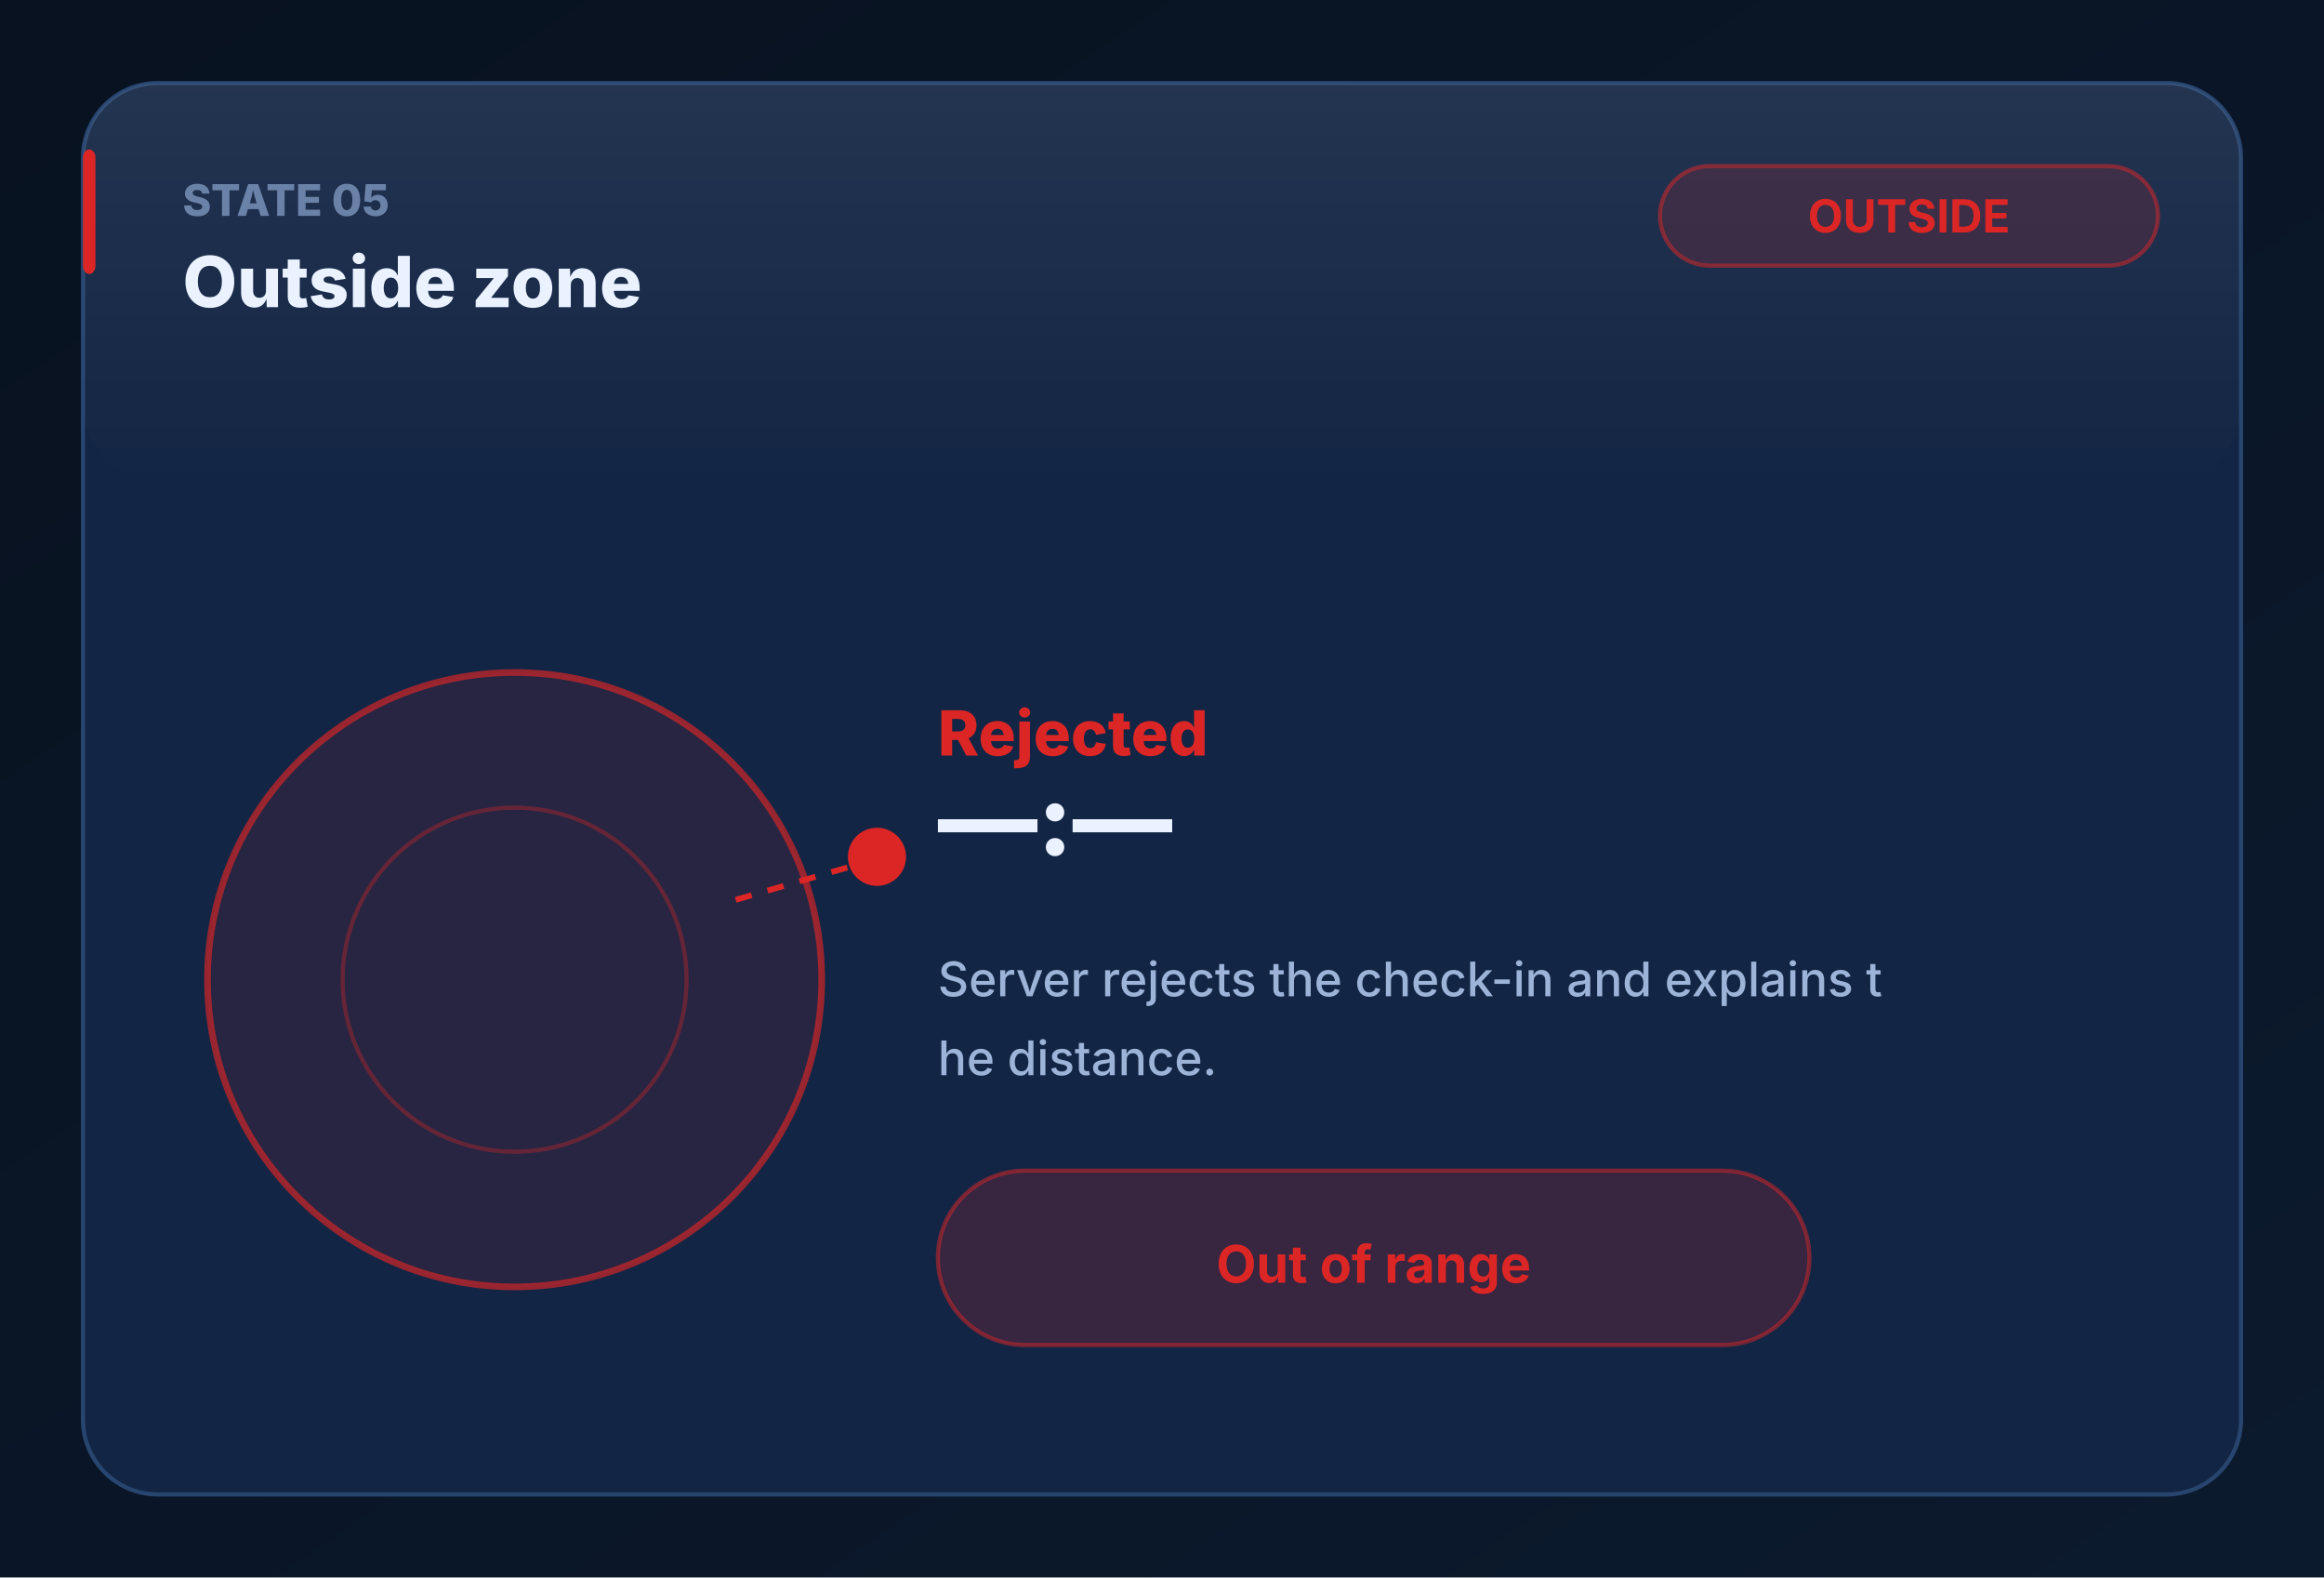
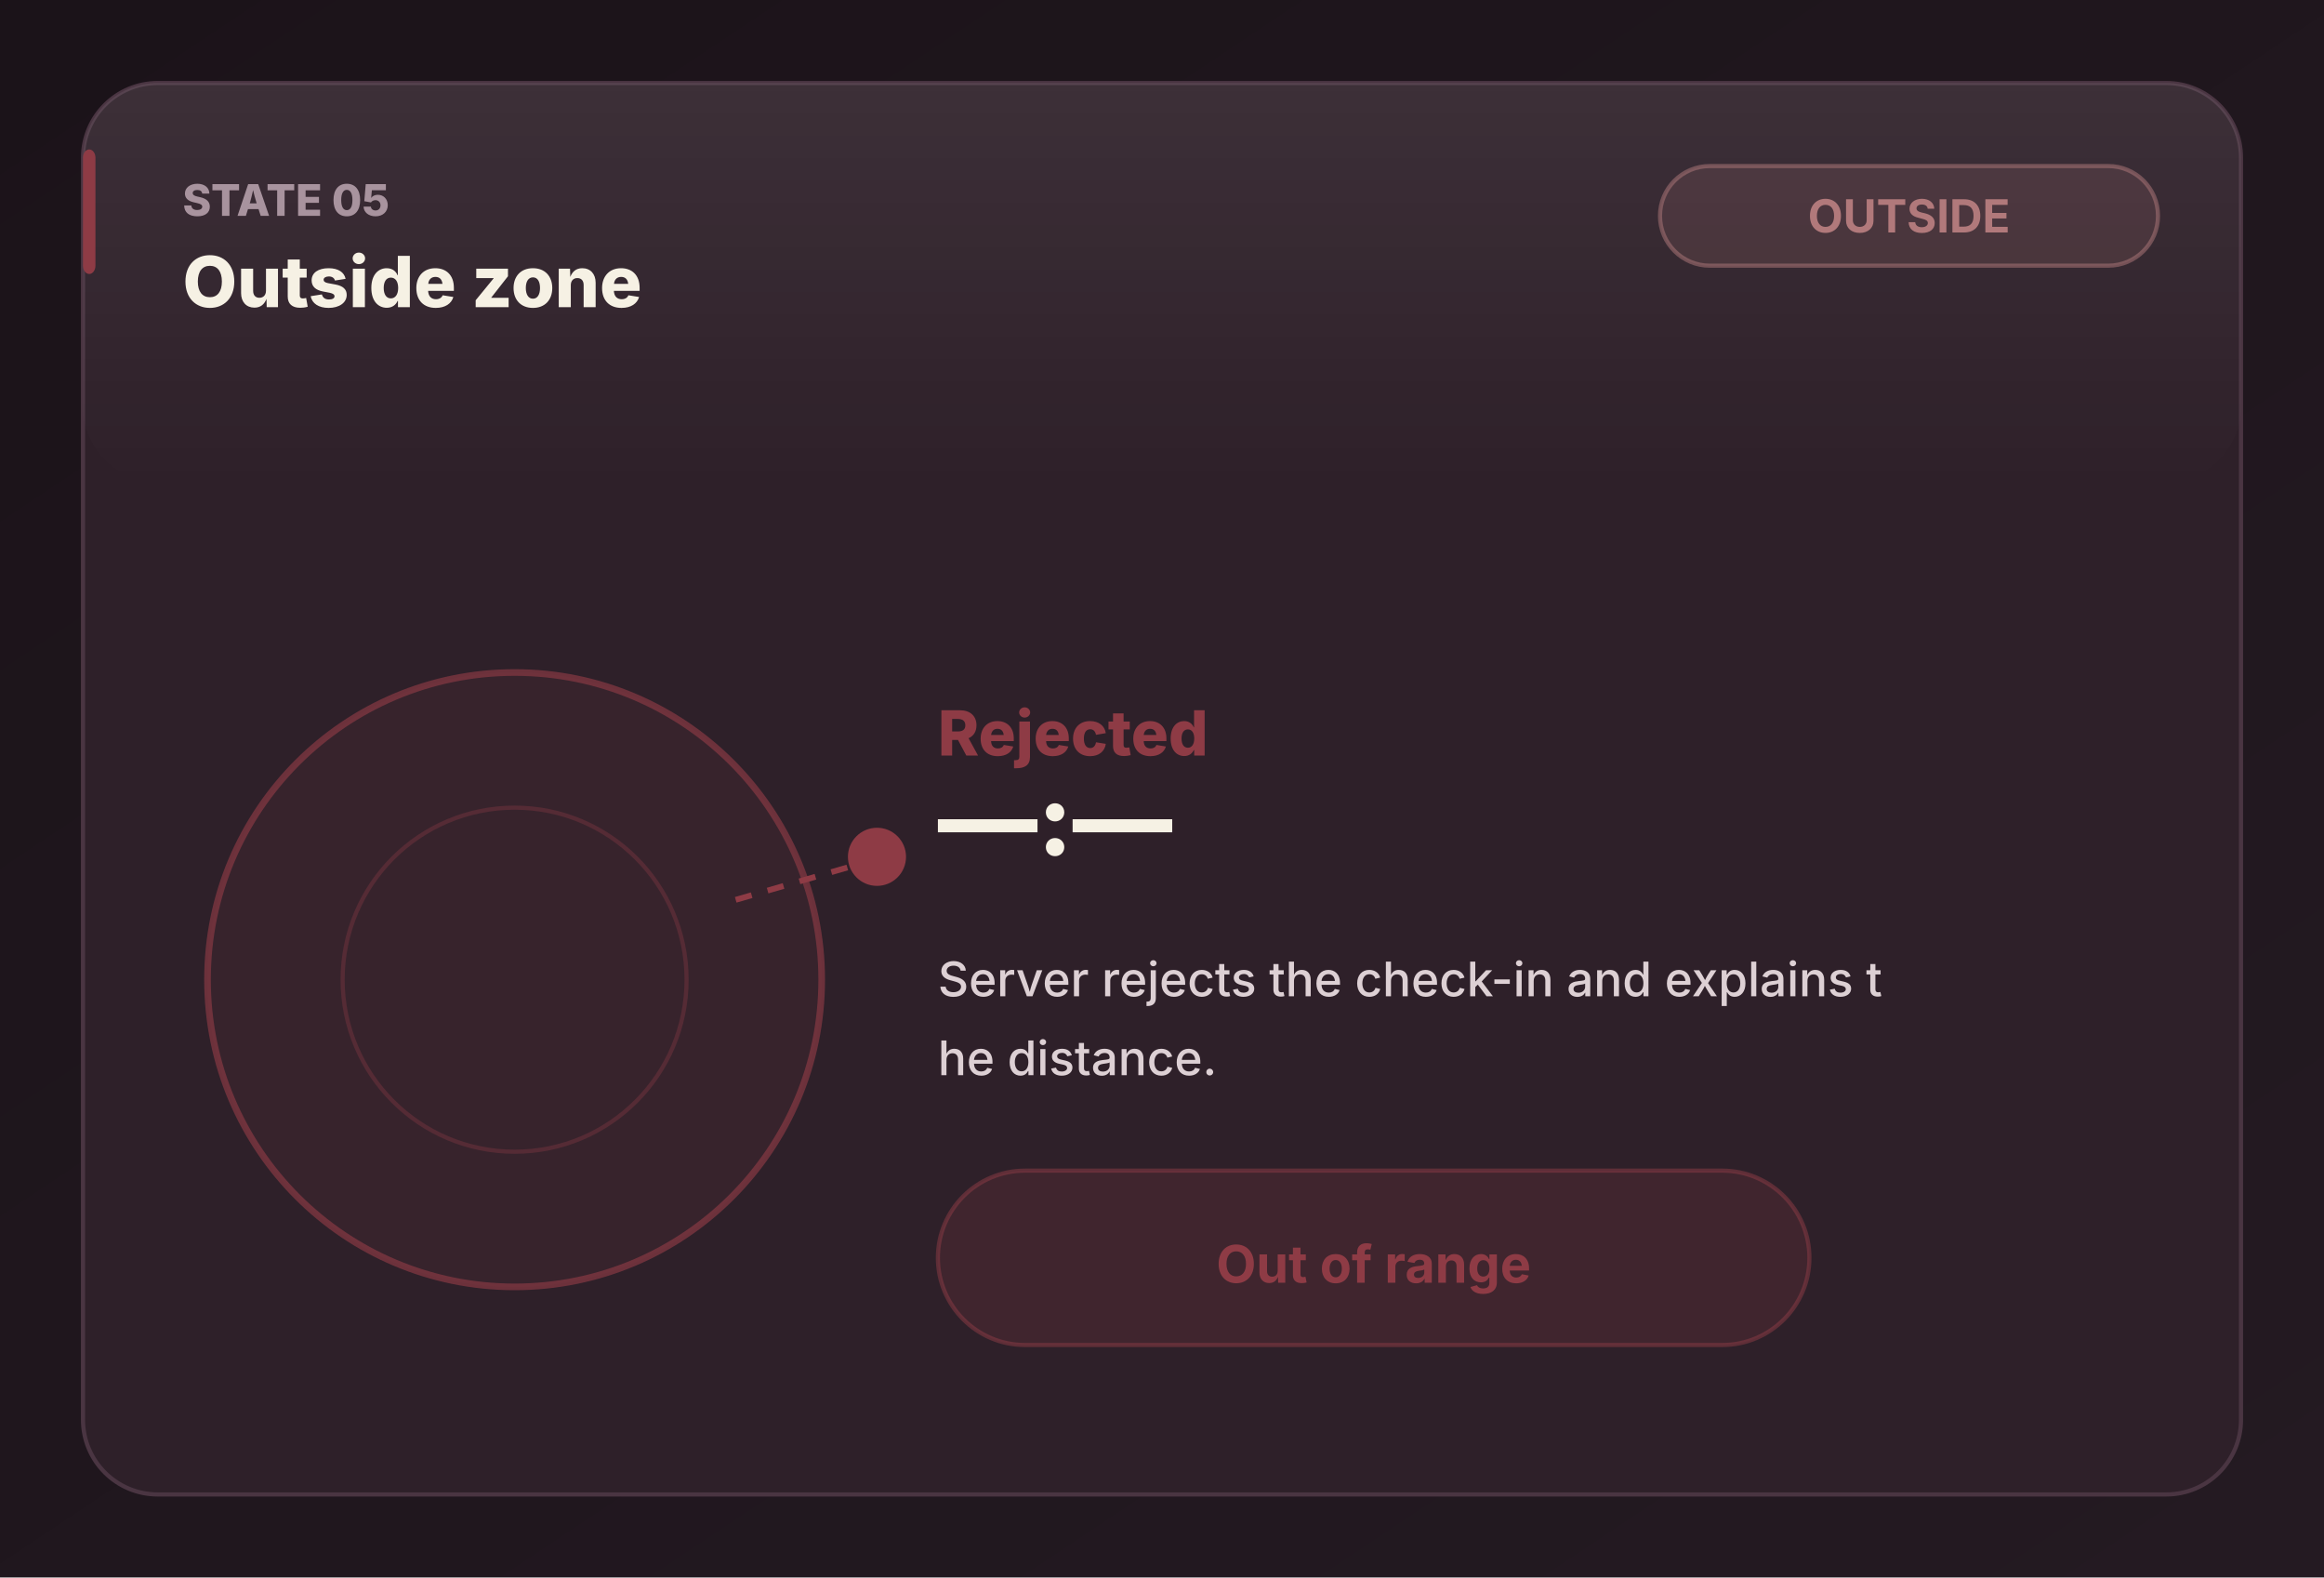
<svg xmlns="http://www.w3.org/2000/svg" viewBox="0 0 560 380" width="560" height="380" role="img">
  <defs>
    <linearGradient id="bg" x1="0" y1="0" x2="1" y2="1">
-       <stop offset="0" stop-color="#081220" />
-       <stop offset="1" stop-color="#0c1a2e" />
+       <stop offset="0" stop-color="#1b1319" />
+       <stop offset="1" stop-color="#241a22" />
    </linearGradient>
    <linearGradient id="acc" x1="0" y1="0" x2="1" y2="0">
-       <stop offset="0" stop-color="#2563eb" />
-       <stop offset="1" stop-color="#22d3ee" />
+       <stop offset="0" stop-color="#7c414c" />
+       <stop offset="1" stop-color="#e3b375" />
    </linearGradient>
    <linearGradient id="sheen" x1="0" y1="0" x2="0" y2="1">
      <stop offset="0" stop-color="#ffffff" stop-opacity="0.07" />
      <stop offset="1" stop-color="#ffffff" stop-opacity="0" />
    </linearGradient>
    <radialGradient id="glow" cx="0.5" cy="0.5" r="0.5">
-       <stop offset="0" stop-color="#2563eb" stop-opacity="0.38" />
-       <stop offset="1" stop-color="#2563eb" stop-opacity="0" />
+       <stop offset="0" stop-color="#7c414c" stop-opacity="0.38" />
+       <stop offset="1" stop-color="#7c414c" stop-opacity="0" />
    </radialGradient>
    <filter id="soft" x="-30%" y="-30%" width="160%" height="160%">
      <feGaussianBlur stdDeviation="22" />
    </filter>
  </defs>
  <rect width="560" height="380" fill="url(#bg)" />
-   <rect x="20" y="20" width="520" height="340" rx="18" fill="#132544" stroke="#27456f" stroke-width="1" />
+   <rect x="20" y="20" width="520" height="340" rx="18" fill="#2e2029" stroke="#4a3542" stroke-width="1" />
  <rect x="20" y="20" width="520" height="96" rx="18" fill="url(#sheen)" />
-   <rect x="20" y="36" width="3" height="30" rx="2" fill="#dc2626" />
-   <text x="44" y="52" font-family="Inter,'Segoe UI',system-ui,sans-serif" font-size="10.5" font-weight="800" fill="#6b82a8" text-anchor="start">STATE 05</text>
-   <text x="44" y="74" font-family="Inter,'Segoe UI',system-ui,sans-serif" font-size="17" font-weight="800" fill="#eaf1ff" text-anchor="start">Outside zone</text>
-   <rect x="400" y="40" width="120" height="24" rx="12" fill="#dc2626" opacity="0.16" />
-   <rect x="400" y="40" width="120" height="24" rx="12" fill="none" stroke="#dc2626" stroke-width="1" opacity="0.5" />
-   <text x="460" y="56" font-family="Inter,'Segoe UI',system-ui,sans-serif" font-size="11" font-weight="700" fill="#dc2626" text-anchor="middle">OUTSIDE</text>
-   <circle cx="124" cy="236" r="74" fill="#dc2626" opacity="0.10" />
-   <circle cx="124" cy="236" r="74" fill="none" stroke="#dc2626" stroke-width="1.6" stroke-opacity="0.65" />
-   <circle cx="124" cy="236" r="41.44" fill="none" stroke="#dc2626" stroke-width="1" stroke-opacity="0.35" />
-   <circle cx="211.32" cy="206.4" r="7" fill="#dc2626" />
-   <path d="M177.28 216.76 L205.4 208.62" stroke="#dc2626" stroke-width="1.4" stroke-dasharray="4 4" />
-   <text x="226" y="182" font-family="Inter,'Segoe UI',system-ui,sans-serif" font-size="15" font-weight="800" fill="#dc2626" text-anchor="start">Rejected</text>
-   <text x="226" y="206" font-family="Inter,'Segoe UI',system-ui,sans-serif" font-size="24" font-weight="800" fill="#eaf1ff" text-anchor="start">—:—</text>
-   <text x="226" y="240" font-family="Inter,'Segoe UI',system-ui,sans-serif" font-size="11.5" font-weight="500" fill="#9db4d8" text-anchor="start">Server rejects the check-in and explains t</text>
-   <text x="226" y="259" font-family="Inter,'Segoe UI',system-ui,sans-serif" font-size="11.5" font-weight="500" fill="#9db4d8" text-anchor="start">he distance.</text>
-   <rect x="226" y="282" width="210" height="42" rx="21" fill="#dc2626" opacity="0.18" />
-   <rect x="226" y="282" width="210" height="42" rx="21" fill="none" stroke="#dc2626" stroke-width="1" opacity="0.5" />
-   <text x="331" y="309" font-family="Inter,'Segoe UI',system-ui,sans-serif" font-size="12.5" font-weight="700" fill="#dc2626" text-anchor="middle">Out of range</text>
+   <rect x="20" y="36" width="3" height="30" rx="2" fill="#8e3b45" />
+   <text x="44" y="52" font-family="Inter,'Segoe UI',system-ui,sans-serif" font-size="10.5" font-weight="800" fill="#a8939e" text-anchor="start">STATE 05</text>
+   <text x="44" y="74" font-family="Inter,'Segoe UI',system-ui,sans-serif" font-size="17" font-weight="800" fill="#f6f1e4" text-anchor="start">Outside zone</text>
+   <rect x="400" y="40" width="120" height="24" rx="12" fill="#b1797b" opacity="0.16" />
+   <rect x="400" y="40" width="120" height="24" rx="12" fill="none" stroke="#b1797b" stroke-width="1" opacity="0.5" />
+   <text x="460" y="56" font-family="Inter,'Segoe UI',system-ui,sans-serif" font-size="11" font-weight="700" fill="#b1797b" text-anchor="middle">OUTSIDE</text>
+   <circle cx="124" cy="236" r="74" fill="#8e3b45" opacity="0.10" />
+   <circle cx="124" cy="236" r="74" fill="none" stroke="#8e3b45" stroke-width="1.6" stroke-opacity="0.65" />
+   <circle cx="124" cy="236" r="41.44" fill="none" stroke="#8e3b45" stroke-width="1" stroke-opacity="0.35" />
+   <circle cx="211.32" cy="206.4" r="7" fill="#8e3b45" />
+   <path d="M177.28 216.76 L205.4 208.62" stroke="#8e3b45" stroke-width="1.4" stroke-dasharray="4 4" />
+   <text x="226" y="182" font-family="Inter,'Segoe UI',system-ui,sans-serif" font-size="15" font-weight="800" fill="#8e3b45" text-anchor="start">Rejected</text>
+   <text x="226" y="206" font-family="Inter,'Segoe UI',system-ui,sans-serif" font-size="24" font-weight="800" fill="#f6f1e4" text-anchor="start">—:—</text>
+   <text x="226" y="240" font-family="Inter,'Segoe UI',system-ui,sans-serif" font-size="11.5" font-weight="500" fill="#ddd0d4" text-anchor="start">Server rejects the check-in and explains t</text>
+   <text x="226" y="259" font-family="Inter,'Segoe UI',system-ui,sans-serif" font-size="11.5" font-weight="500" fill="#ddd0d4" text-anchor="start">he distance.</text>
+   <rect x="226" y="282" width="210" height="42" rx="21" fill="#8e3b45" opacity="0.18" />
+   <rect x="226" y="282" width="210" height="42" rx="21" fill="none" stroke="#8e3b45" stroke-width="1" opacity="0.5" />
+   <text x="331" y="309" font-family="Inter,'Segoe UI',system-ui,sans-serif" font-size="12.5" font-weight="700" fill="#8e3b45" text-anchor="middle">Out of range</text>
</svg>
